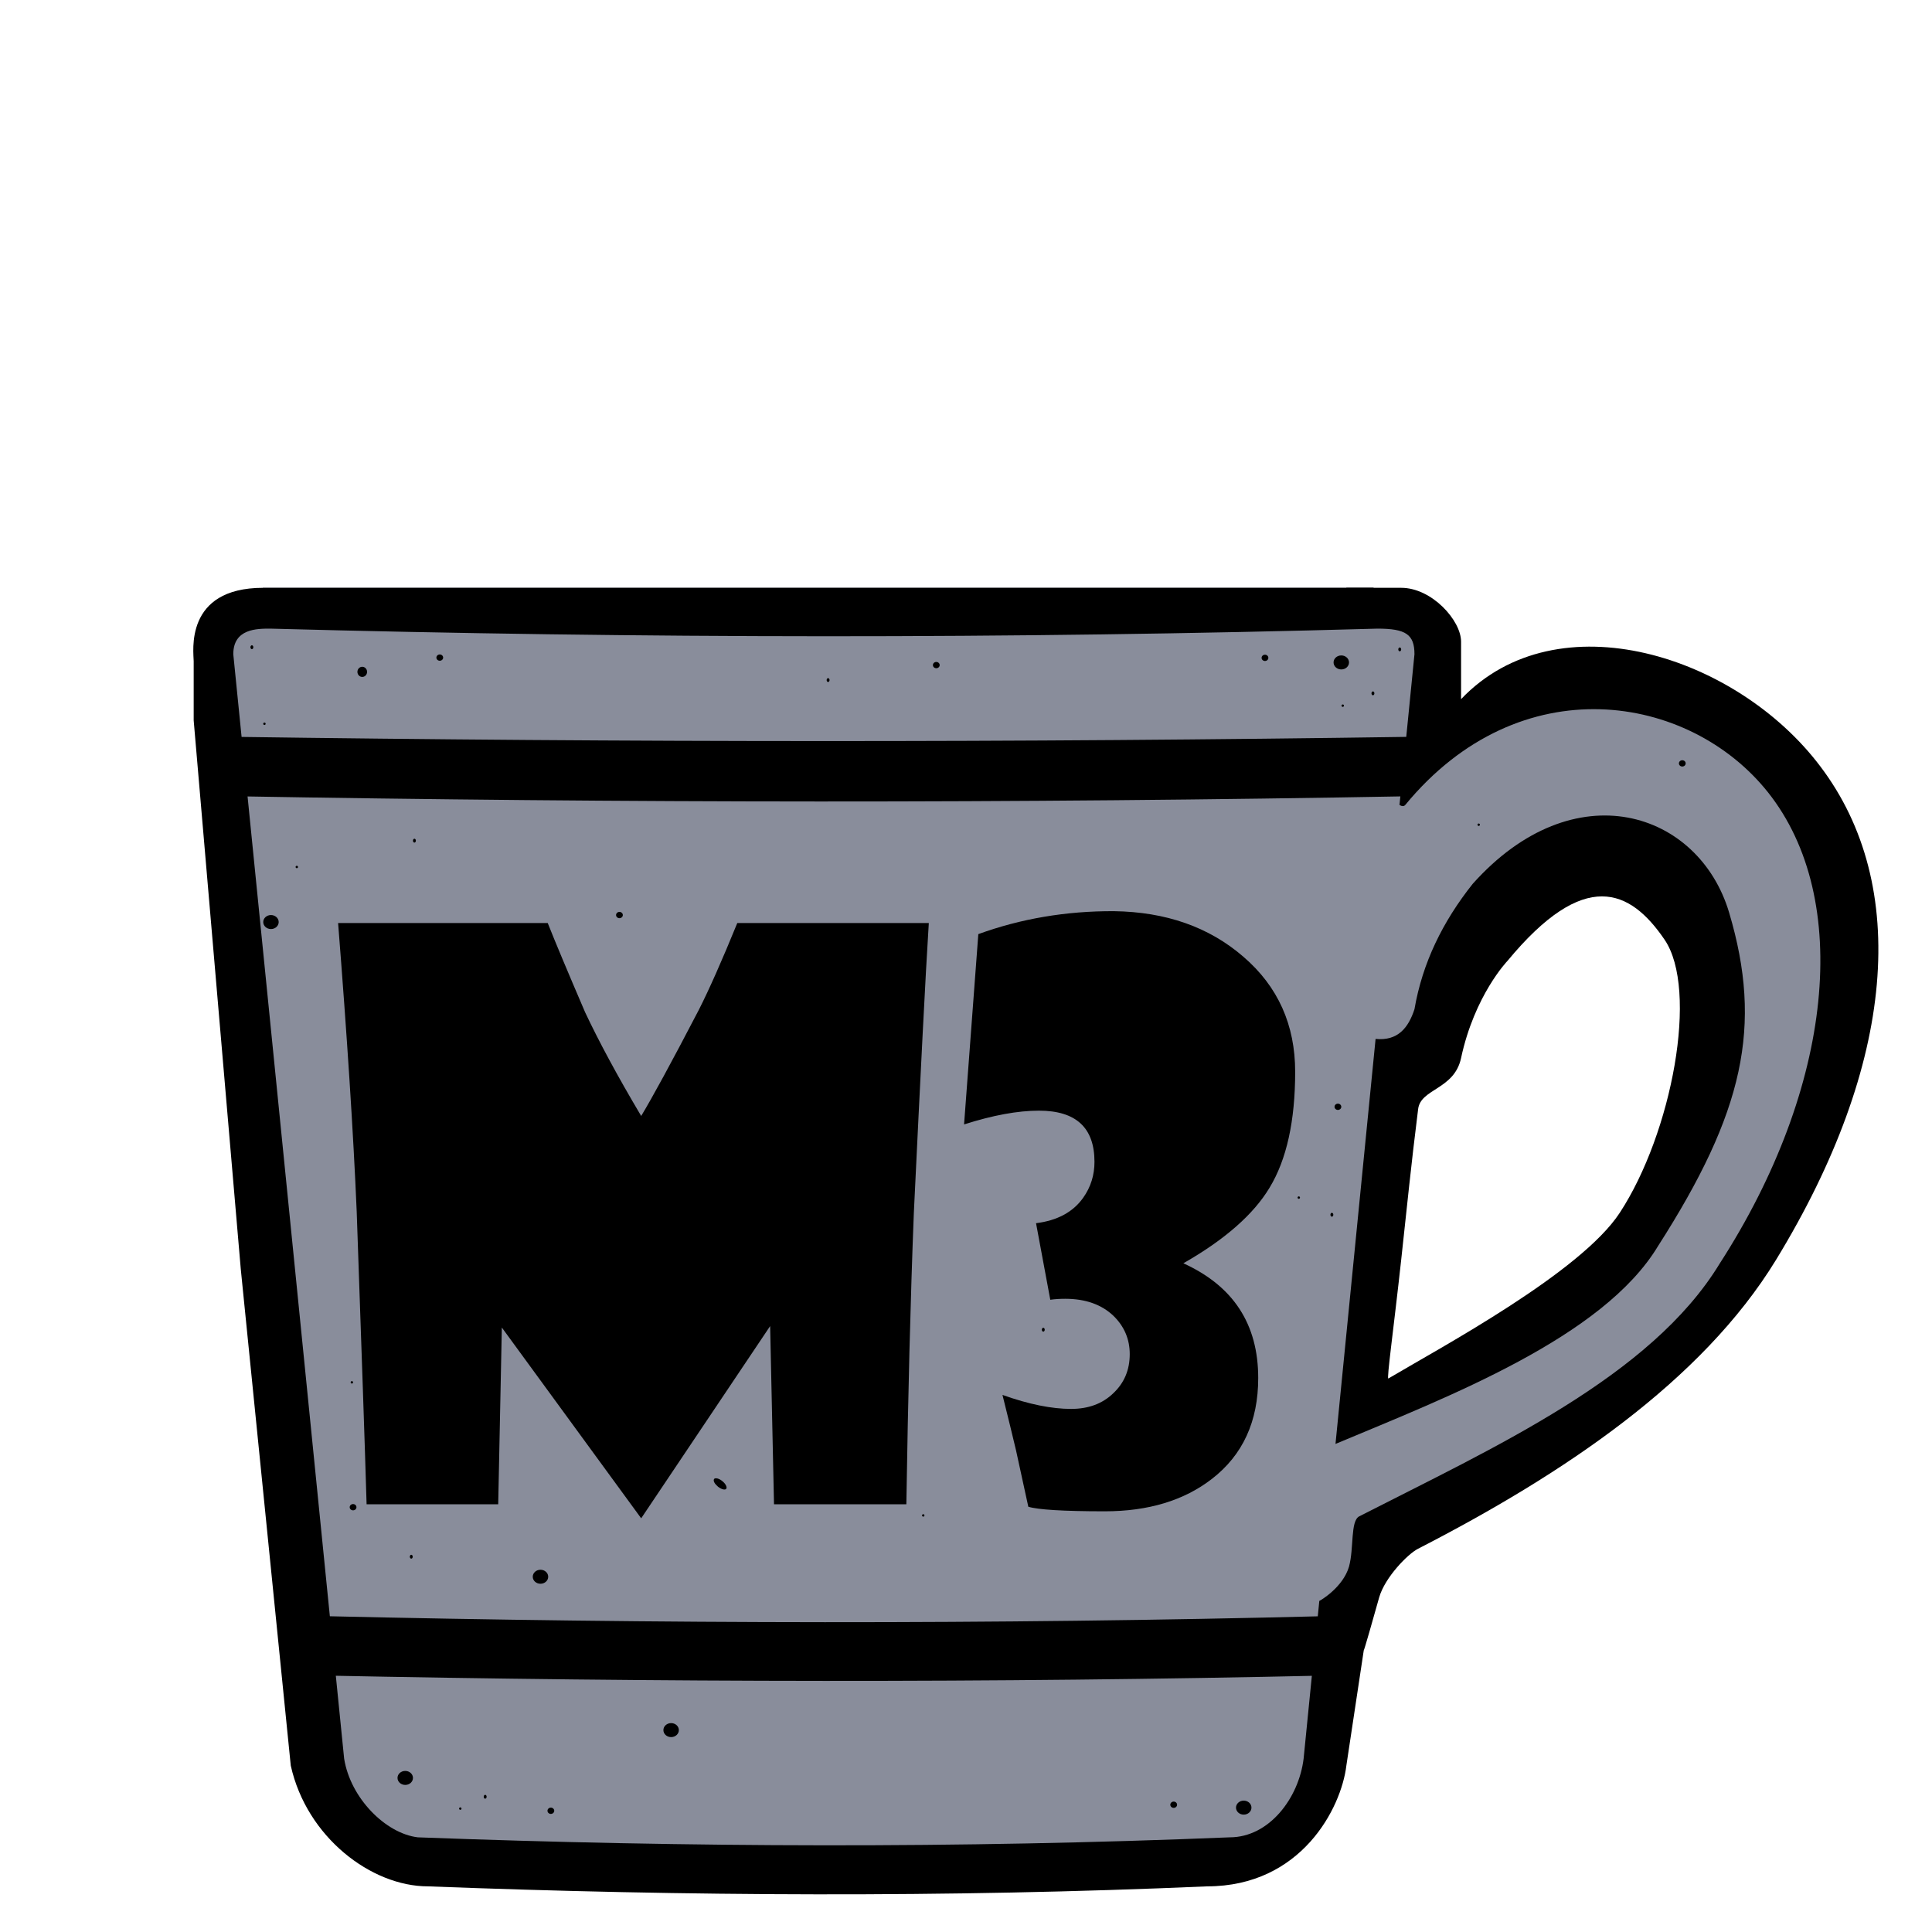
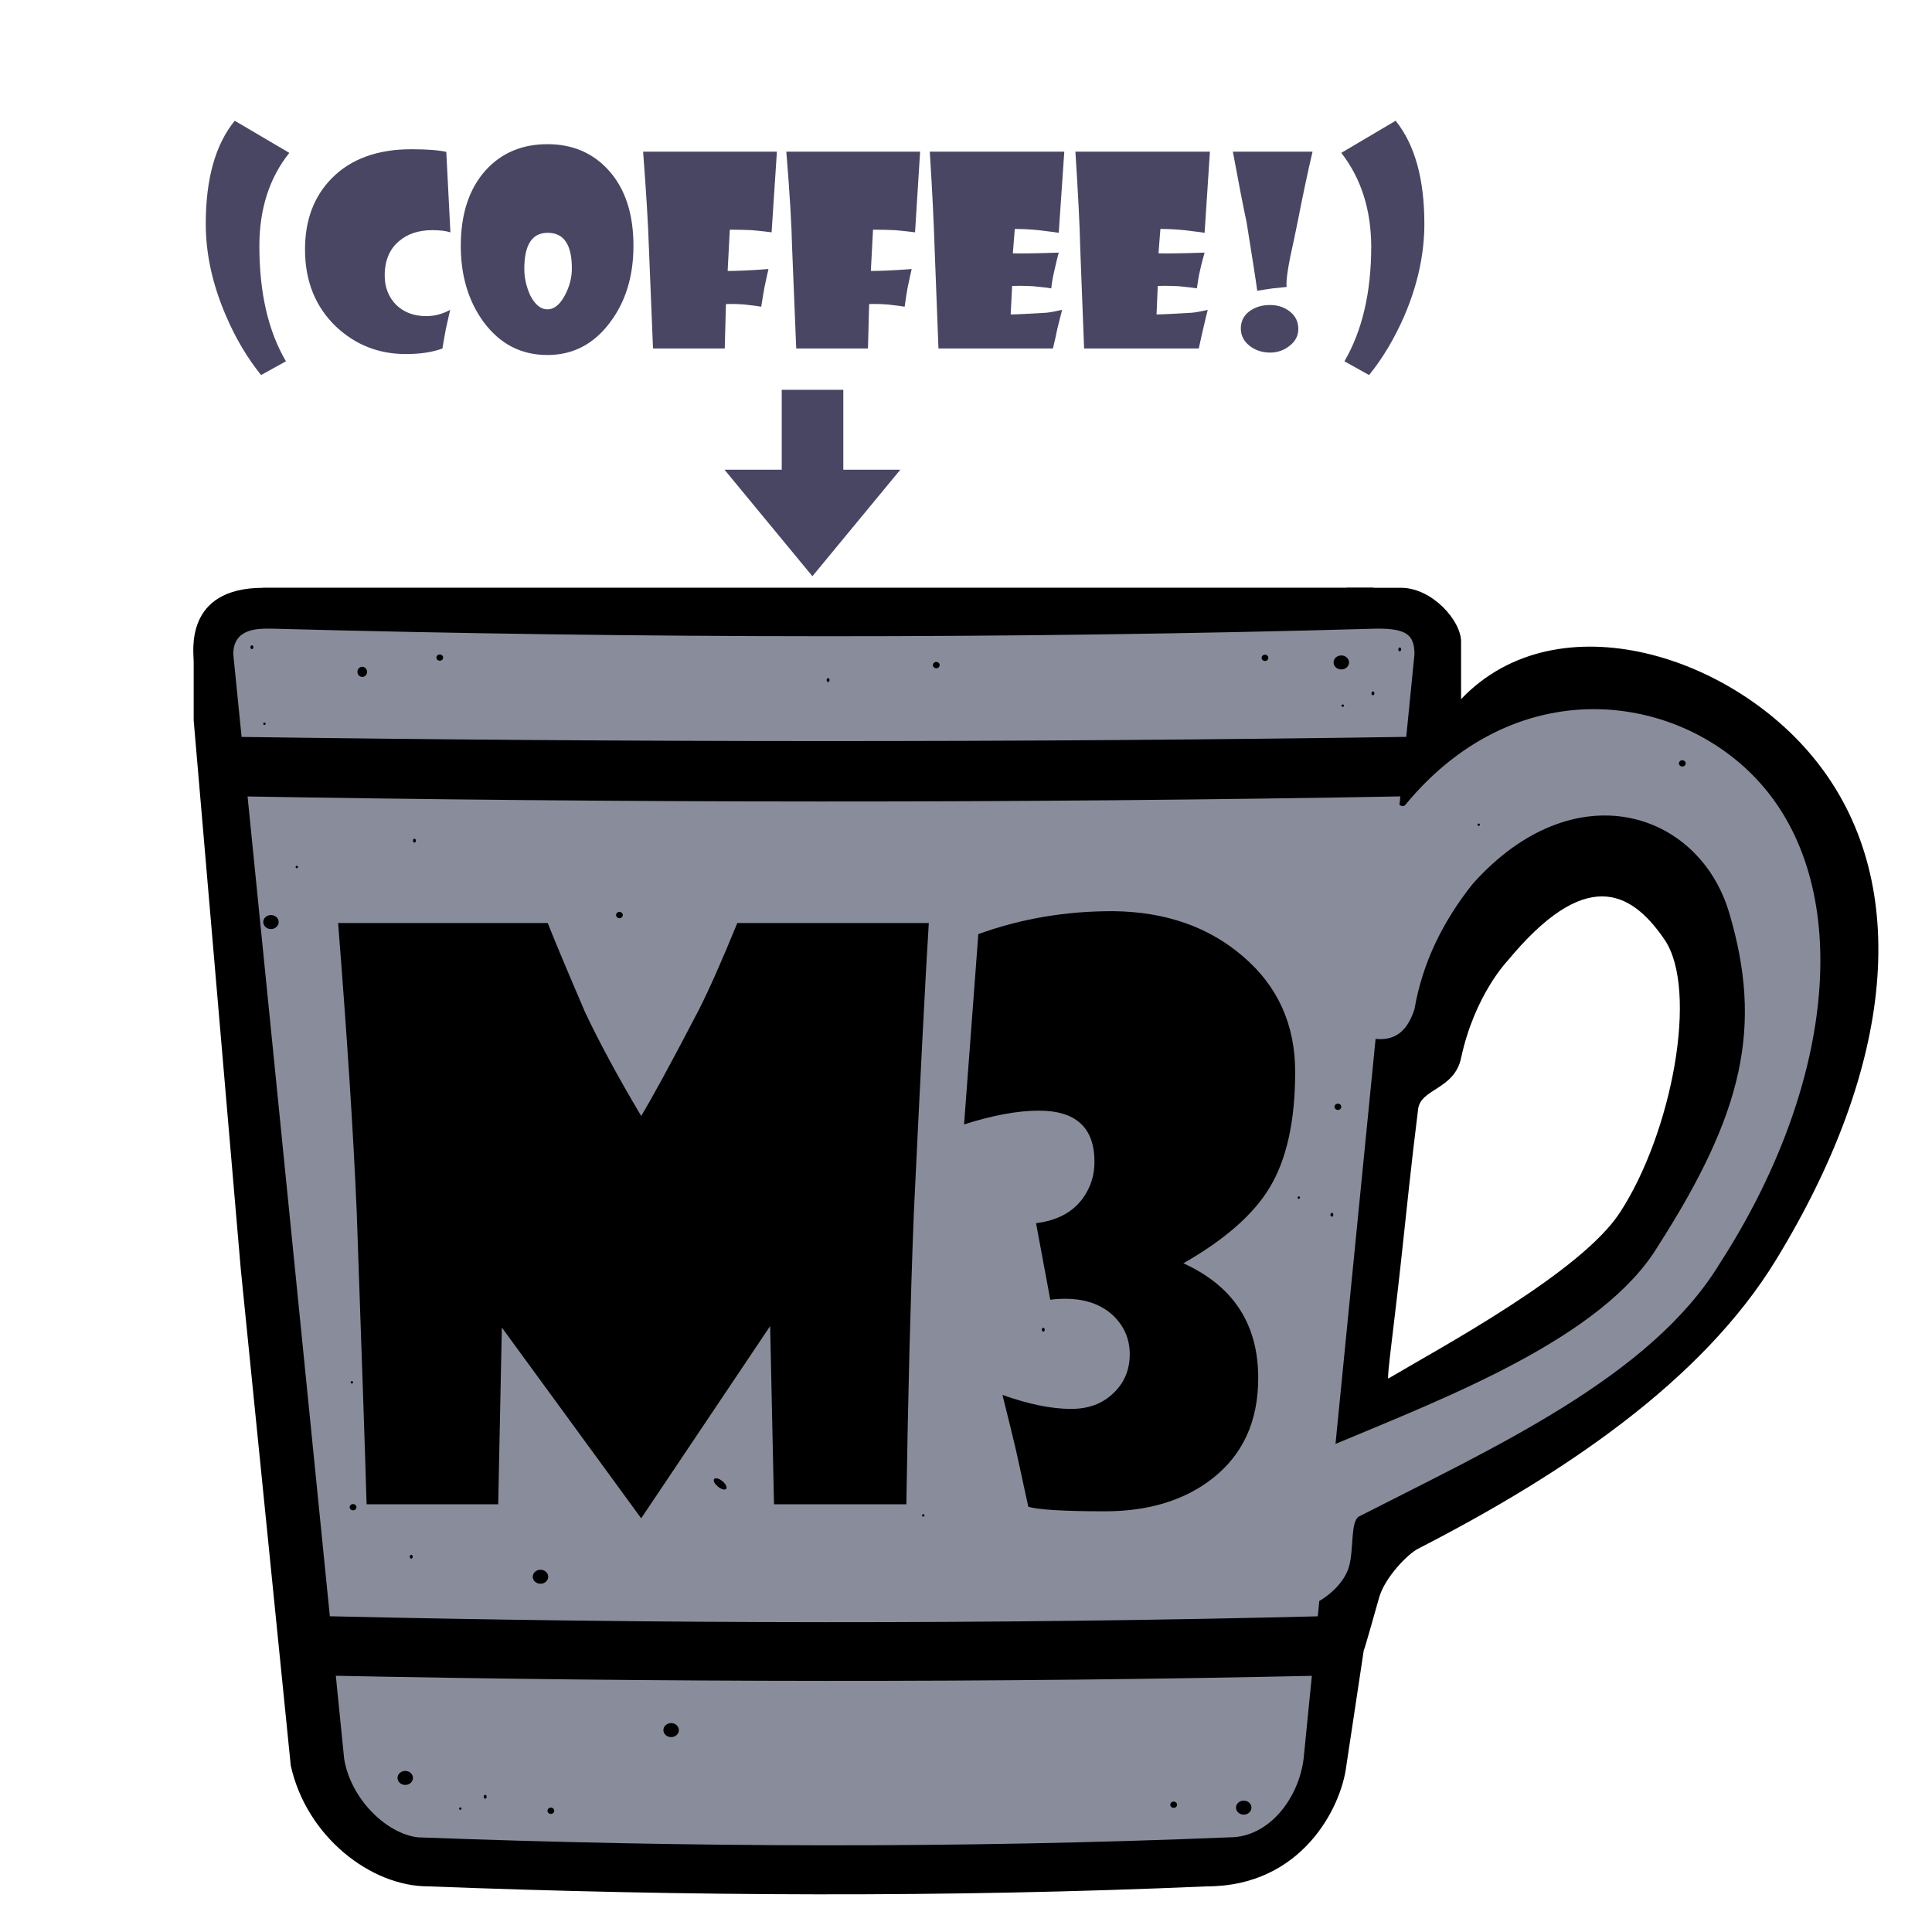
<svg xmlns="http://www.w3.org/2000/svg" width="100%" height="100%" viewBox="0 0 8 8" version="1.1" xml:space="preserve" style="fill-rule:evenodd;clip-rule:evenodd;stroke-linejoin:round;stroke-miterlimit:2;">
  <g>
    <g>
      <ellipse cx="3.532" cy="7.648" rx="2.755" ry="0.352" style="fill:none;" />
      <g>
        <path d="M5.687,2.434l-4.597,0l-0.188,0.219l5.032,0l-0.247,-0.219Z" style="fill:#898d9b;" />
        <path d="M5.687,2.434l-4.597,0l-0.188,0.219l5.032,0l-0.247,-0.219Z" />
        <g>
          <path d="M5.647,6.834l-0.072,0.477c-0.021,0.175 -0.186,0.5 -0.577,0.5c-1.08,0.047 -2.155,0.041 -3.226,0c-0.234,0 -0.502,-0.203 -0.568,-0.5l-0.207,-2.056l-0.195,-2.272l0,-0.245c0,-0.037 -0.041,-0.304 0.288,-0.304l0.205,0.223l4.205,0.081l0.075,-0.304l0.227,0c0.127,0 0.248,0.135 0.248,0.223l-0,0.238c0.399,-0.419 1.142,-0.181 1.488,0.279c0.372,0.492 0.312,1.231 -0.184,2.043c-0.308,0.504 -0.883,0.888 -1.482,1.196c-0.042,0.021 -0.137,0.118 -0.161,0.201c-0.026,0.093 -0.062,0.219 -0.064,0.22Zm0.102,-1.126c-0.008,0.005 0.022,-0.207 0.053,-0.491c0.023,-0.21 0.041,-0.393 0.07,-0.623c0.009,-0.087 0.15,-0.081 0.178,-0.213c0.056,-0.261 0.192,-0.402 0.192,-0.402c0.319,-0.386 0.508,-0.297 0.65,-0.089c0.143,0.208 0.031,0.802 -0.185,1.132c-0.161,0.246 -0.733,0.553 -0.958,0.686Z" />
          <path d="M5.463,6.629l-0.065,0.653c-0.02,0.164 -0.143,0.326 -0.306,0.326c-1.121,0.046 -2.241,0.042 -3.362,0c-0.133,-0.016 -0.279,-0.162 -0.305,-0.326l-0.459,-4.573c-0,-0.106 0.098,-0.106 0.153,-0.106c1.532,0.041 3.061,0.043 4.585,-0c0.117,-0 0.153,0.024 0.153,0.106l-0.062,0.624c0,-0 0.015,0.011 0.024,-0c0.475,-0.577 1.176,-0.462 1.502,-0.052c0.35,0.441 0.271,1.221 -0.2,1.951c-0.285,0.469 -0.934,0.761 -1.493,1.047c-0.037,0.02 -0.021,0.131 -0.042,0.208c-0.025,0.086 -0.119,0.141 -0.123,0.142Zm0.067,-0.65l0.166,-1.677c0.093,0.009 0.136,-0.047 0.161,-0.123c0.033,-0.192 0.117,-0.363 0.241,-0.519c0.421,-0.471 0.937,-0.301 1.062,0.119c0.14,0.471 0.06,0.827 -0.294,1.38c-0.228,0.379 -0.868,0.624 -1.336,0.82Z" style="fill:#898d9b;" />
          <ellipse cx="5.554" cy="2.743" rx="0.032" ry="0.029" />
          <ellipse cx="5.238" cy="2.724" rx="0.014" ry="0.013" />
          <ellipse cx="5.685" cy="2.871" rx="0.006" ry="0.008" />
          <circle cx="5.56" cy="2.922" r="0.005" />
          <path d="M5.842,3.051c-1.626,0.024 -3.251,0.023 -4.876,-0l-0,0.246c1.612,0.028 3.235,0.03 4.876,-0l-0,-0.246Z" />
          <path d="M5.492,6.692c-1.384,0.035 -2.769,0.032 -4.154,-0l-0,0.246c1.385,0.028 2.77,0.031 4.154,-0l-0,-0.246Z" />
          <g>
            <path d="M3.846,3.822c-0.014,0.219 -0.034,0.62 -0.062,1.201c-0.014,0.357 -0.024,0.759 -0.031,1.206l-0.548,0l-0.016,-0.738l-0.534,0.796l-0.577,-0.79l-0.015,0.732l-0.545,0c-0.007,-0.239 -0.021,-0.643 -0.041,-1.213c-0.014,-0.328 -0.04,-0.726 -0.077,-1.194l0.868,0c0.03,0.076 0.082,0.2 0.155,0.37c0.057,0.121 0.134,0.264 0.232,0.429c0.043,-0.071 0.123,-0.217 0.239,-0.44c0.042,-0.083 0.095,-0.202 0.159,-0.359l0.793,0Z" style="fill-rule:nonzero;" />
            <path d="M5.363,4.438c0,0.203 -0.035,0.363 -0.106,0.48c-0.066,0.11 -0.185,0.215 -0.357,0.313c0.207,0.094 0.31,0.252 0.31,0.475c0,0.18 -0.064,0.319 -0.192,0.418c-0.115,0.089 -0.263,0.134 -0.443,0.134c-0.174,-0 -0.279,-0.007 -0.317,-0.019l-0.051,-0.234c-0.013,-0.056 -0.032,-0.132 -0.056,-0.229c0.109,0.039 0.204,0.058 0.284,0.058c0.071,0 0.129,-0.021 0.174,-0.064c0.046,-0.043 0.069,-0.097 0.069,-0.163c-0,-0.062 -0.023,-0.115 -0.067,-0.158c-0.049,-0.047 -0.116,-0.071 -0.2,-0.071c-0.02,0 -0.041,0.001 -0.062,0.004l-0.059,-0.317c0.088,-0.011 0.153,-0.046 0.195,-0.105c0.032,-0.045 0.047,-0.095 0.047,-0.149c0,-0.141 -0.076,-0.212 -0.23,-0.212c-0.088,0 -0.191,0.019 -0.31,0.057l0.059,-0.788c0.176,-0.064 0.364,-0.096 0.562,-0.095c0.214,0.003 0.393,0.065 0.536,0.189c0.143,0.123 0.214,0.282 0.214,0.476Z" style="fill-rule:nonzero;" />
          </g>
          <ellipse cx="1.122" cy="3.818" rx="0.032" ry="0.029" />
          <ellipse cx="2.565" cy="3.789" rx="0.014" ry="0.013" />
          <ellipse cx="1.716" cy="3.481" rx="0.006" ry="0.008" />
          <ellipse cx="1.5" cy="2.782" rx="0.02" ry="0.021" />
          <ellipse cx="1.821" cy="2.723" rx="0.014" ry="0.013" />
          <ellipse cx="1.043" cy="2.68" rx="0.006" ry="0.008" />
          <circle cx="1.095" cy="2.997" r="0.005" />
          <circle cx="1.229" cy="3.59" r="0.005" />
          <ellipse cx="5.15" cy="7.485" rx="0.032" ry="0.029" />
          <ellipse cx="4.86" cy="7.473" rx="0.014" ry="0.013" />
          <ellipse cx="4.32" cy="5.506" rx="0.006" ry="0.008" />
          <circle cx="3.823" cy="6.275" r="0.005" />
          <ellipse cx="2.779" cy="7.164" rx="0.032" ry="0.029" />
          <ellipse cx="3.877" cy="2.754" rx="0.014" ry="0.013" />
          <ellipse cx="3.429" cy="2.816" rx="0.006" ry="0.008" />
          <ellipse cx="2.238" cy="6.529" rx="0.032" ry="0.029" />
          <ellipse cx="1.462" cy="6.241" rx="0.014" ry="0.013" />
          <ellipse cx="1.703" cy="6.446" rx="0.006" ry="0.008" />
          <circle cx="1.457" cy="5.724" r="0.005" />
          <ellipse cx="1.678" cy="7.362" rx="0.032" ry="0.029" />
          <ellipse cx="2.281" cy="7.498" rx="0.014" ry="0.013" />
          <ellipse cx="2.009" cy="7.44" rx="0.006" ry="0.008" />
          <circle cx="1.906" cy="7.489" r="0.005" />
          <path d="M2.991,6.133c0.014,0.011 0.021,0.026 0.016,0.032c-0.005,0.006 -0.02,0.002 -0.034,-0.009c-0.014,-0.012 -0.021,-0.024 -0.016,-0.032c0.005,-0.006 0.021,-0.002 0.034,0.009Z" />
          <ellipse cx="5.54" cy="4.583" rx="0.014" ry="0.013" />
          <ellipse cx="5.515" cy="5.03" rx="0.006" ry="0.008" />
          <circle cx="5.378" cy="4.959" r="0.005" />
          <ellipse cx="6.966" cy="3.161" rx="0.014" ry="0.013" />
          <ellipse cx="5.796" cy="2.689" rx="0.006" ry="0.008" />
          <circle cx="6.123" cy="3.415" r="0.005" />
        </g>
      </g>
    </g>
+     <g>
+       <path d="M1.198,0.633c-0.083,0.104 -0.124,0.233 -0.124,0.386c-0,0.194 0.037,0.353 0.11,0.477l-0.103,0.057c-0.057,-0.071 -0.106,-0.153 -0.146,-0.247c-0.055,-0.128 -0.083,-0.254 -0.083,-0.379c0,-0.187 0.04,-0.329 0.12,-0.427l0.226,0.133Z" style="fill:#484662;fill-rule:nonzero;" />
+       <path d="M1.865,0.962c-0.019,-0.006 -0.044,-0.009 -0.074,-0.009c-0.057,0 -0.103,0.015 -0.138,0.045c-0.04,0.033 -0.06,0.081 -0.06,0.143c-0,0.049 0.016,0.089 0.047,0.121c0.032,0.031 0.073,0.047 0.125,0.047c0.035,-0 0.068,-0.009 0.099,-0.026c-0.003,0.014 -0.009,0.041 -0.018,0.08c-0.005,0.025 -0.009,0.052 -0.014,0.08c-0.04,0.015 -0.09,0.023 -0.152,0.023c-0.112,0 -0.208,-0.038 -0.288,-0.113c-0.086,-0.082 -0.129,-0.189 -0.129,-0.32c-0,-0.122 0.037,-0.22 0.111,-0.295c0.079,-0.08 0.189,-0.12 0.329,-0.12c0.067,-0 0.115,0.004 0.145,0.011l0.017,0.333Z" style="fill:#484662;fill-rule:nonzero;" />
+       <path d="M2.623,1.018c0,0.125 -0.032,0.231 -0.097,0.317c-0.067,0.09 -0.154,0.135 -0.259,0.135c-0.109,0 -0.196,-0.045 -0.264,-0.136c-0.063,-0.086 -0.095,-0.191 -0.095,-0.316c0,-0.133 0.035,-0.238 0.104,-0.314c0.065,-0.071 0.15,-0.107 0.255,-0.107c0.103,0 0.188,0.036 0.253,0.108c0.069,0.076 0.103,0.181 0.103,0.313Zm-0.255,0.094c-0,-0.099 -0.033,-0.148 -0.1,-0.148c-0.065,0 -0.097,0.05 -0.097,0.149c0,0.039 0.009,0.076 0.025,0.111c0.02,0.038 0.043,0.057 0.071,0.057c0.027,0 0.051,-0.019 0.072,-0.058c0.019,-0.036 0.029,-0.073 0.029,-0.111Z" style="fill:#484662;fill-rule:nonzero;" />
+       <path d="M3.217,0.628l-0.022,0.334c-0.013,-0.002 -0.04,-0.005 -0.083,-0.009c-0.025,-0.001 -0.055,-0.002 -0.09,-0.002l-0.009,0.171c0.036,0 0.093,-0.002 0.169,-0.008c-0.004,0.016 -0.009,0.042 -0.017,0.078c-0.004,0.022 -0.008,0.048 -0.013,0.078c-0.009,-0.002 -0.032,-0.005 -0.068,-0.009c-0.026,-0.002 -0.053,-0.003 -0.078,-0.002l-0.005,0.184l-0.297,0l-0.017,-0.416c-0.003,-0.095 -0.011,-0.228 -0.024,-0.399l0.554,0Z" style="fill:#484662;fill-rule:nonzero;" />
+       <path d="M3.81,0.628l-0.021,0.334c-0.014,-0.002 -0.041,-0.005 -0.084,-0.009c-0.025,-0.001 -0.055,-0.002 -0.09,-0.002l-0.009,0.171c0.036,0 0.093,-0.002 0.169,-0.008c-0.004,0.016 -0.009,0.042 -0.017,0.078c-0.004,0.022 -0.008,0.048 -0.012,0.078c-0.01,-0.002 -0.033,-0.005 -0.069,-0.009c-0.026,-0.002 -0.053,-0.003 -0.078,-0.002l-0.005,0.184l-0.297,0l-0.017,-0.416c-0.002,-0.095 -0.01,-0.228 -0.024,-0.399l0.554,0Z" style="fill:#484662;fill-rule:nonzero;" />
+       <path d="M4.407,0.628l-0.023,0.336c-0.013,-0.002 -0.041,-0.006 -0.085,-0.011c-0.029,-0.003 -0.062,-0.005 -0.097,-0.005l-0.008,0.101c0.039,0.001 0.102,0 0.19,-0.003c-0.004,0.014 -0.01,0.038 -0.018,0.074c-0.005,0.021 -0.01,0.046 -0.013,0.074c-0.011,-0.002 -0.036,-0.005 -0.077,-0.009c-0.02,-0.001 -0.048,-0.002 -0.085,-0.001l-0.006,0.118c0.027,-0 0.076,-0.003 0.147,-0.007c0.013,-0.001 0.035,-0.005 0.066,-0.012c-0.003,0.01 -0.009,0.037 -0.02,0.079c-0.004,0.021 -0.01,0.048 -0.018,0.081l-0.474,0l-0.016,-0.416c-0.003,-0.095 -0.009,-0.228 -0.02,-0.399l0.557,0Z" style="fill:#484662;fill-rule:nonzero;" />
+       <path d="M5.01,0.628l-0.022,0.336c-0.014,-0.002 -0.042,-0.006 -0.085,-0.011c-0.03,-0.003 -0.063,-0.005 -0.098,-0.005l-0.008,0.101c0.039,0.001 0.102,0 0.191,-0.003c-0.004,0.014 -0.011,0.038 -0.019,0.074c-0.005,0.021 -0.009,0.046 -0.013,0.074c-0.011,-0.002 -0.036,-0.005 -0.077,-0.009c-0.019,-0.001 -0.048,-0.002 -0.085,-0.001l-0.005,0.118c0.026,-0 0.075,-0.003 0.146,-0.007c0.013,-0.001 0.036,-0.005 0.066,-0.012c-0.003,0.01 -0.009,0.037 -0.019,0.079c-0.005,0.021 -0.011,0.048 -0.018,0.081l-0.475,0l-0.016,-0.416c-0.002,-0.095 -0.009,-0.228 -0.02,-0.399l0.557,0Z" style="fill:#484662;fill-rule:nonzero;" />
+       <path d="M5.435,0.628c-0.02,0.084 -0.04,0.18 -0.061,0.287c-0.01,0.049 -0.02,0.098 -0.031,0.147c-0.011,0.055 -0.016,0.092 -0.016,0.112c-0,0.006 -0,0.011 0.001,0.014c-0.002,0 -0.021,0.003 -0.057,0.006c-0.02,0.003 -0.042,0.006 -0.065,0.01c-0.008,-0.058 -0.023,-0.152 -0.044,-0.283c-0.013,-0.06 -0.032,-0.158 -0.057,-0.293l0.33,0Zm-0.059,0.734c0,0.027 -0.011,0.05 -0.035,0.069c-0.023,0.019 -0.051,0.029 -0.082,0.029c-0.033,-0 -0.062,-0.01 -0.086,-0.029c-0.023,-0.019 -0.035,-0.042 -0.035,-0.071c-0,-0.028 0.011,-0.052 0.034,-0.07c0.024,-0.018 0.052,-0.027 0.087,-0.027c0.032,-0 0.059,0.009 0.082,0.027c0.024,0.019 0.035,0.043 0.035,0.072Z" style="fill:#484662;fill-rule:nonzero;" />
+       <path d="M5.898,0.927c-0,0.125 -0.028,0.252 -0.082,0.379c-0.041,0.094 -0.09,0.177 -0.147,0.247l-0.102,-0.057c0.074,-0.127 0.111,-0.286 0.111,-0.477c-0.001,-0.153 -0.043,-0.282 -0.124,-0.386l0.225,-0.133c0.079,0.098 0.119,0.24 0.119,0.427Z" style="fill:#484662;fill-rule:nonzero;" />
+       <path d="M3.237,1.614l0.255,0l-0,0.331l0.236,0l-0.364,0.441l-0.364,-0.441l0.237,0l-0,-0.331Z" style="fill:#484662;" />
+     </g>
  </g>
</svg>
